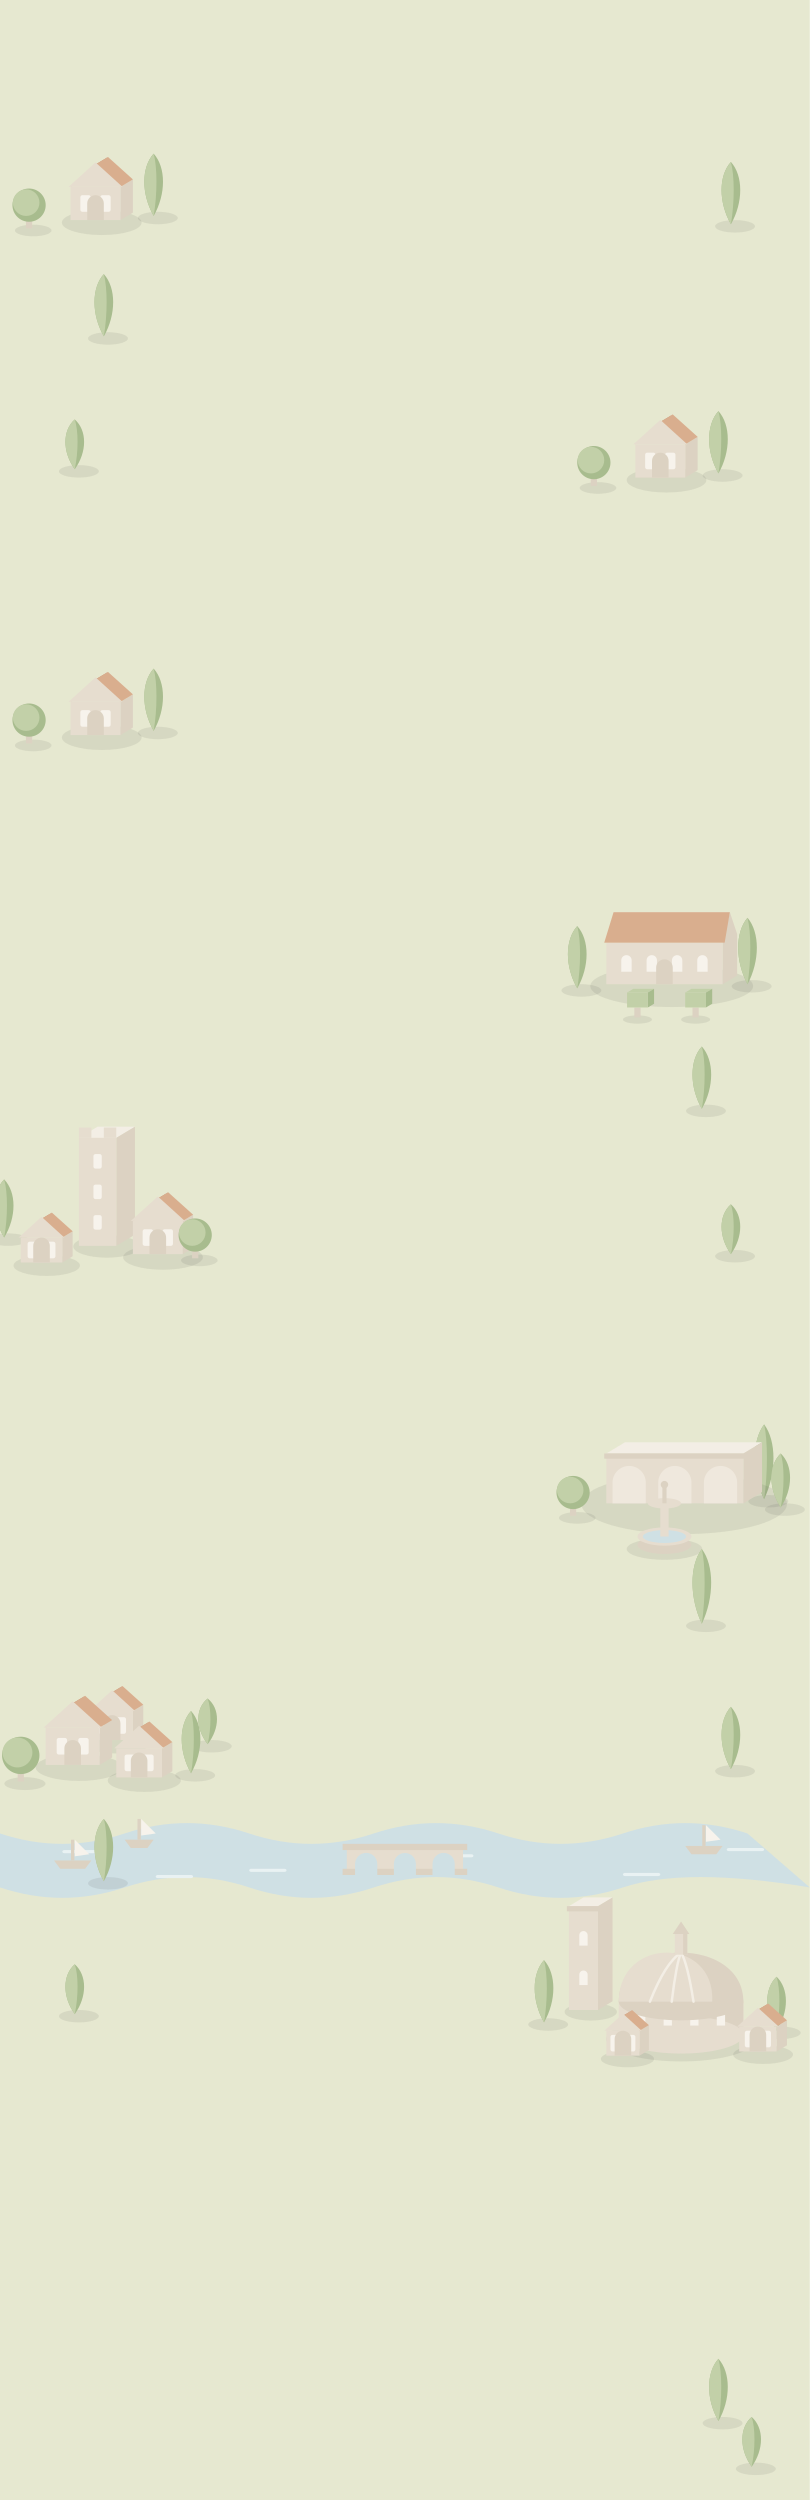
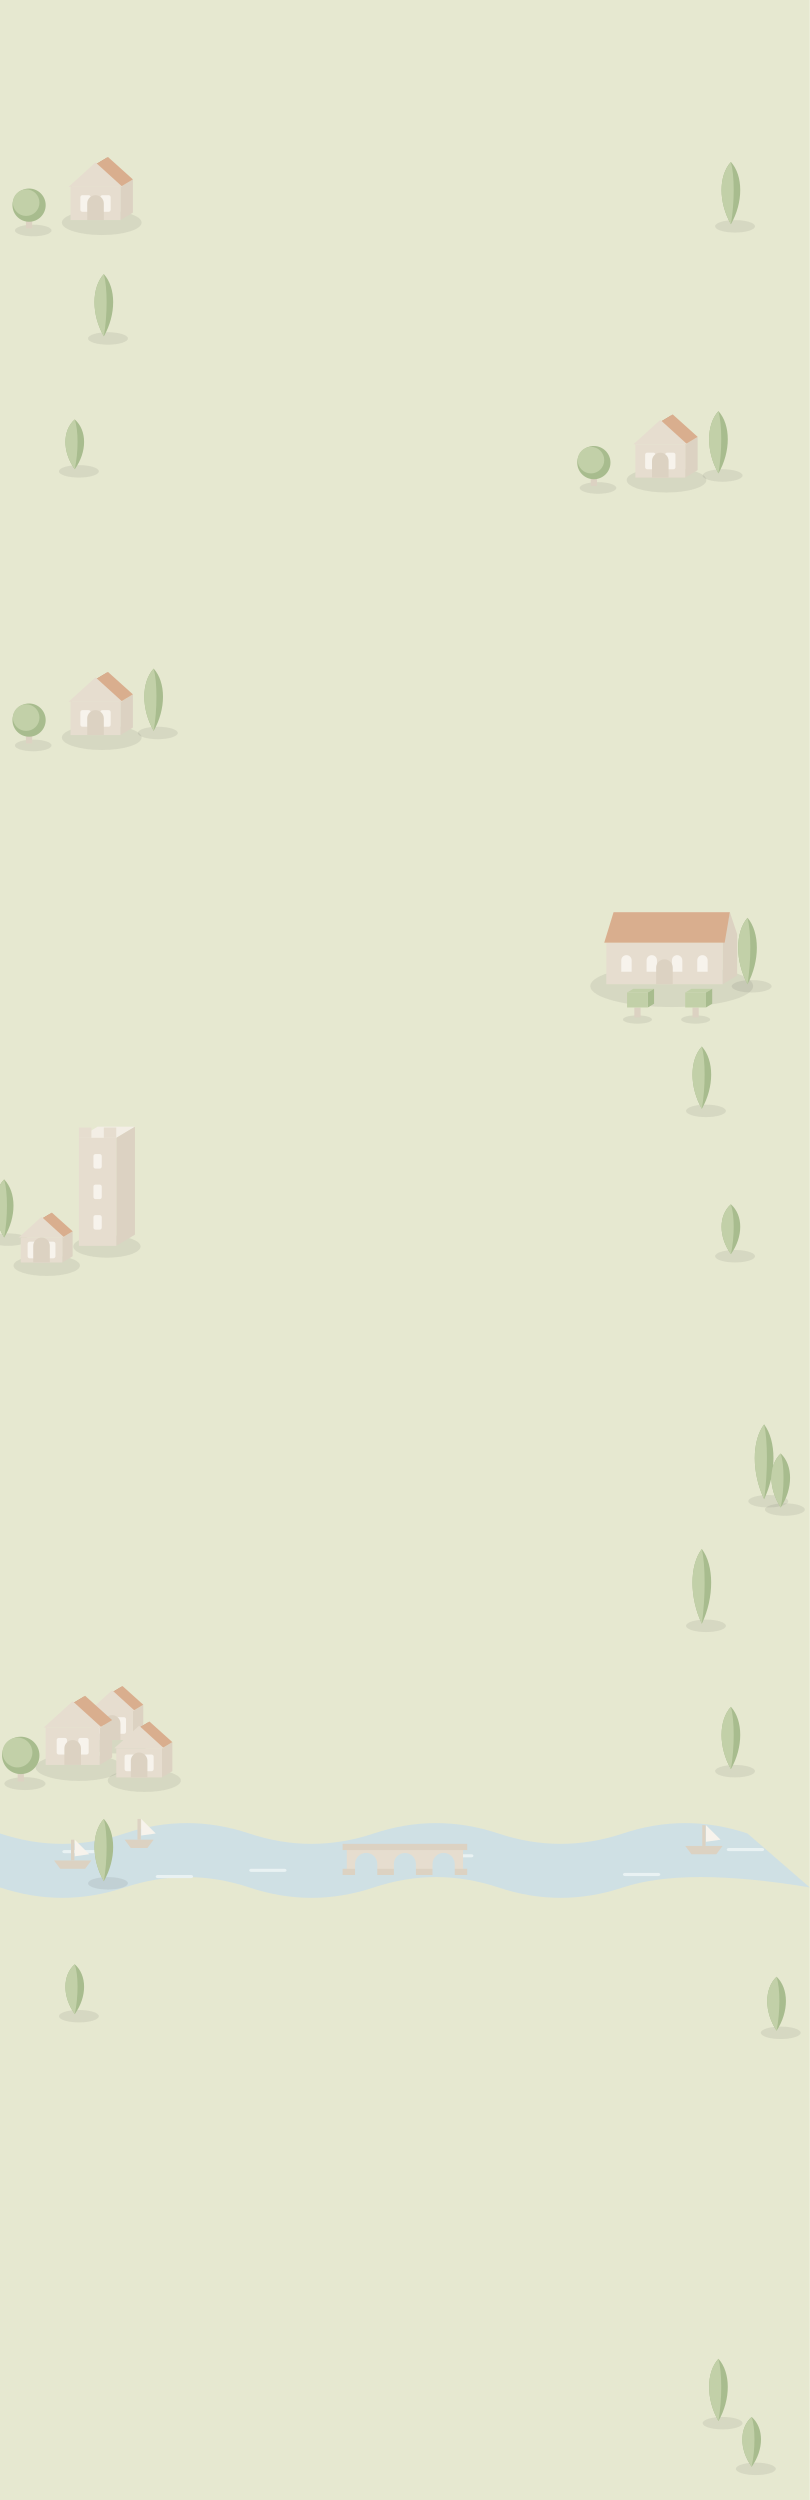
<svg xmlns="http://www.w3.org/2000/svg" viewBox="0 0 390 1204" width="390" height="1204" data-points="128,958 262,834 136,710 266,586 126,462 264,338 134,214 260,90">
  <style>.tint{fill:#e6e8d0}.c0{fill:#efe8dd}.s-c0{stroke:#efe8dd}.c1{fill:#e6ddcf}.s-c1{stroke:#e6ddcf}.c2{fill:#dcd2c2}.s-c2{stroke:#dcd2c2}.c3{fill:#f3eee5}.s-c3{stroke:#f3eee5}.c4{fill:#f7f3ec}.s-c4{stroke:#f7f3ec}.c5{fill:#d9ae8e}.s-c5{stroke:#d9ae8e}.c6{fill:#c8957a}.s-c6{stroke:#c8957a}.c7{fill:#cdc9d2}.s-c7{stroke:#cdc9d2}.c8{fill:#b6b1bd}.s-c8{stroke:#b6b1bd}.c9{fill:#c2d0a8}.s-c9{stroke:#c2d0a8}.c10{fill:#a8bc8e}.s-c10{stroke:#a8bc8e}.c11{fill:#cfe0e4}.s-c11{stroke:#cfe0e4}.c12{fill:#e9f2f3}.s-c12{stroke:#e9f2f3}.c13{fill:rgba(35, 32, 28, .08)}.s-c13{stroke:rgba(35, 32, 28, .08)}.c14{fill:#e9b97c}.s-c14{stroke:#e9b97c}.c15{fill:#e6d9b8}.s-c15{stroke:#e6d9b8}.c16{fill:#d9c9a3}.s-c16{stroke:#d9c9a3}.c17{fill:#e3d8ac}.s-c17{stroke:#e3d8ac}.c18{fill:#d4c694}.s-c18{stroke:#d4c694}.c19{fill:#e9dba0}.s-c19{stroke:#e9dba0}.c20{fill:#d9c884}.s-c20{stroke:#d9c884}.c21{fill:#e2c25e}.s-c21{stroke:#e2c25e}.c22{fill:#ebd38a}.s-c22{stroke:#ebd38a}.c23{fill:#e7c98a}.s-c23{stroke:#e7c98a}@media(prefers-color-scheme:dark){.tint{fill:#23251b}.c0{fill:#2c2721}.s-c0{stroke:#2c2721}.c1{fill:#373129}.s-c1{stroke:#373129}.c2{fill:#2d2823}.s-c2{stroke:#2d2823}.c3{fill:#433c33}.s-c3{stroke:#433c33}.c4{fill:#8b7146}.s-c4{stroke:#8b7146}.c5{fill:#5c4136}.s-c5{stroke:#5c4136}.c6{fill:#4b342b}.s-c6{stroke:#4b342b}.c7{fill:#3c3b42}.s-c7{stroke:#3c3b42}.c8{fill:#2f2e35}.s-c8{stroke:#2f2e35}.c9{fill:#3f4b34}.s-c9{stroke:#3f4b34}.c10{fill:#33402a}.s-c10{stroke:#33402a}.c11{fill:#2a3a40}.s-c11{stroke:#2a3a40}.c12{fill:#354850}.s-c12{stroke:#354850}.c13{fill:rgba(0, 0, 0, .28)}.s-c13{stroke:rgba(0, 0, 0, .28)}.c14{fill:#8c6a44}.s-c14{stroke:#8c6a44}.c15{fill:#58492f}.s-c15{stroke:#58492f}.c16{fill:#4a3d28}.s-c16{stroke:#4a3d28}.c17{fill:#4a4430}.s-c17{stroke:#4a4430}.c18{fill:#403a27}.s-c18{stroke:#403a27}.c19{fill:#55502f}.s-c19{stroke:#55502f}.c20{fill:#4a4528}.s-c20{stroke:#4a4528}.c21{fill:#8f7430}.s-c21{stroke:#8f7430}.c22{fill:#a3863c}.s-c22{stroke:#a3863c}.c23{fill:#7a6236}.s-c23{stroke:#7a6236}}</style>
  <rect x="0" y="0" width="390" height="1204" class="tint" />
-   <ellipse cx="76" cy="105" rx="9.6" ry="3" class="c13" />
-   <path d="M74 104C68 93.5 68 80.6 74 74C80 80.6 80 93.5 74 104Z" class="c10" />
-   <path d="M74 104C68 93.5 68 80.6 74 74C75.8 80.6 75.8 93.5 74 104Z" class="c9" />
  <ellipse cx="49" cy="107.2" rx="19.2" ry="6" class="c13" />
  <path d="M46 79.2 L34 90 L40 86.4 L52 75.6Z" class="c6" />
  <path d="M58 106 L58 90 L64 86.4 L64 102.4Z" class="c2" />
  <path d="M46 79.2 L58 90 L64 86.4 L52 75.6Z" class="c5" />
  <rect x="34" y="90" width="24" height="16" class="c1" />
  <path d="M33 90 L46 78.2 L59 90Z" class="c1" />
  <rect x="38.7" y="94" width="5" height="8" class="c4" rx="1" />
  <rect x="48.3" y="94" width="5" height="8" class="c4" rx="1" />
  <path d="M42 106V98a4 4 0 0 1 8 0V106Z" class="c2" />
  <ellipse cx="354" cy="109" rx="9.6" ry="3" class="c13" />
  <path d="M352 108C346 97.5 346 84.6 352 78C358 84.6 358 97.5 352 108Z" class="c10" />
  <path d="M352 108C346 97.5 346 84.6 352 78C353.8 84.6 353.8 97.5 352 108Z" class="c9" />
  <ellipse cx="16" cy="111" rx="8.8" ry="2.8" class="c13" />
  <rect x="12.5" y="102.8" width="3" height="7.2" class="c2" />
  <circle cx="14" cy="98.8" r="8" class="c10" />
  <circle cx="12.6" cy="97.6" r="6.4" class="c9" />
  <ellipse cx="52" cy="163" rx="9.6" ry="3" class="c13" />
  <path d="M50 162C44 151.5 44 138.6 50 132C56 138.6 56 151.5 50 162Z" class="c10" />
  <path d="M50 162C44 151.5 44 138.6 50 132C51.8 138.6 51.8 151.5 50 162Z" class="c9" />
  <ellipse cx="38" cy="227" rx="9.6" ry="3" class="c13" />
  <path d="M36 226C30 217.6 30 207.3 36 202C42 207.3 42 217.6 36 226Z" class="c10" />
  <path d="M36 226C30 217.6 30 207.3 36 202C37.8 207.3 37.8 217.6 36 226Z" class="c9" />
  <ellipse cx="348" cy="229" rx="9.6" ry="3" class="c13" />
  <path d="M346 228C340 217.5 340 204.6 346 198C352 204.6 352 217.5 346 228Z" class="c10" />
  <path d="M346 228C340 217.5 340 204.6 346 198C347.8 204.6 347.8 217.5 346 228Z" class="c9" />
  <ellipse cx="321" cy="231.2" rx="19.2" ry="6" class="c13" />
  <path d="M318 203.2 L306 214 L312 210.4 L324 199.6Z" class="c6" />
  <path d="M330 230 L330 214 L336 210.4 L336 226.4Z" class="c2" />
  <path d="M318 203.2 L330 214 L336 210.4 L324 199.6Z" class="c5" />
  <rect x="306" y="214" width="24" height="16" class="c1" />
  <path d="M305 214 L318 202.2 L331 214Z" class="c1" />
  <rect x="310.7" y="218" width="5" height="8" class="c4" rx="1" />
  <rect x="320.3" y="218" width="5" height="8" class="c4" rx="1" />
  <path d="M314 230V222a4 4 0 0 1 8 0V230Z" class="c2" />
  <ellipse cx="288" cy="235" rx="8.8" ry="2.8" class="c13" />
  <rect x="284.5" y="226.8" width="3" height="7.2" class="c2" />
  <circle cx="286" cy="222.8" r="8" class="c10" />
  <circle cx="284.6" cy="221.6" r="6.4" class="c9" />
  <ellipse cx="76" cy="353" rx="9.6" ry="3" class="c13" />
  <path d="M74 352C68 341.5 68 328.6 74 322C80 328.6 80 341.5 74 352Z" class="c10" />
  <path d="M74 352C68 341.5 68 328.6 74 322C75.8 328.6 75.8 341.5 74 352Z" class="c9" />
  <ellipse cx="49" cy="355.2" rx="19.2" ry="6" class="c13" />
  <path d="M46 327.2 L34 338 L40 334.4 L52 323.6Z" class="c6" />
  <path d="M58 354 L58 338 L64 334.4 L64 350.4Z" class="c2" />
  <path d="M46 327.2 L58 338 L64 334.4 L52 323.6Z" class="c5" />
  <rect x="34" y="338" width="24" height="16" class="c1" />
  <path d="M33 338 L46 326.2 L59 338Z" class="c1" />
  <rect x="38.7" y="342" width="5" height="8" class="c4" rx="1" />
  <rect x="48.3" y="342" width="5" height="8" class="c4" rx="1" />
  <path d="M42 354V346a4 4 0 0 1 8 0V354Z" class="c2" />
  <ellipse cx="16" cy="359" rx="8.8" ry="2.8" class="c13" />
  <rect x="12.5" y="350.8" width="3" height="7.2" class="c2" />
  <circle cx="14" cy="346.8" r="8" class="c10" />
  <circle cx="12.6" cy="345.6" r="6.4" class="c9" />
  <ellipse cx="323.5" cy="474.9" rx="39.2" ry="10.1" class="c13" />
  <path d="M348 474 L348 454 L351.5 439.3 L355 449.8 L355 469.8Z" class="c2" />
  <rect x="292" y="454" width="56" height="20" class="c1" />
  <path d="M291 454 L349 454 L351.5 439.3 L295.5 439.3Z" class="c5" />
  <path d="M299.2 468V462.5a2.5 2.5 0 0 1 5 0V468Z" class="c4" />
  <path d="M311.4 468V462.5a2.5 2.5 0 0 1 5 0V468Z" class="c4" />
  <path d="M323.6 468V462.5a2.5 2.5 0 0 1 5 0V468Z" class="c4" />
  <path d="M335.8 468V462.5a2.5 2.5 0 0 1 5 0V468Z" class="c4" />
  <path d="M316 474V466a4 4 0 0 1 8 0V474Z" class="c2" />
  <ellipse cx="362" cy="475" rx="9.6" ry="3" class="c13" />
  <path d="M360 474C354 462.8 354 449 360 442C366 449 366 462.8 360 474Z" class="c10" />
  <path d="M360 474C354 462.8 354 449 360 442C361.8 449 361.8 462.8 360 474Z" class="c9" />
-   <ellipse cx="280" cy="477" rx="9.6" ry="3" class="c13" />
-   <path d="M278 476C272 465.5 272 452.6 278 446C284 452.6 284 465.5 278 476Z" class="c10" />
-   <path d="M278 476C272 465.5 272 452.6 278 446C279.8 452.6 279.8 465.5 278 476Z" class="c9" />
  <ellipse cx="307" cy="491" rx="7" ry="2" class="c13" />
  <rect x="305.5" y="485.2" width="3" height="4.8" class="c2" />
  <path d="M302 478 L312 478 L315 476.2 L305 476.2Z" class="c9" />
  <path d="M312 485.2 L312 478 L315 476.2 L315 483.4Z" class="c10" />
  <rect x="302" y="478" width="10" height="7.2" class="c9" />
  <ellipse cx="335" cy="491" rx="7" ry="2" class="c13" />
  <rect x="333.5" y="485.2" width="3" height="4.8" class="c2" />
  <path d="M330 478 L340 478 L343 476.2 L333 476.2Z" class="c9" />
  <path d="M340 485.2 L340 478 L343 476.2 L343 483.4Z" class="c10" />
  <rect x="330" y="478" width="10" height="7.2" class="c9" />
  <ellipse cx="340" cy="535" rx="9.6" ry="3" class="c13" />
  <path d="M338 534C332 523.5 332 510.6 338 504C344 510.6 344 523.5 338 534Z" class="c10" />
  <path d="M338 534C332 523.5 332 510.6 338 504C339.8 510.6 339.8 523.5 338 534Z" class="c9" />
  <ellipse cx="4" cy="597" rx="9.6" ry="3" class="c13" />
  <path d="M2 596C-4 586.2 -4 574.2 2 568C8 574.2 8 586.2 2 596Z" class="c10" />
  <path d="M2 596C-4 586.2 -4 574.2 2 568C3.8 574.2 3.8 586.2 2 596Z" class="c9" />
  <ellipse cx="51.5" cy="600.3" rx="16.2" ry="5.4" class="c13" />
  <path d="M38 548 L56 548 L65 542.6 L47 542.6Z" class="c3" />
  <path d="M56 600 L56 548 L65 542.6 L65 594.6Z" class="c2" />
  <rect x="38" y="548" width="18" height="52" class="c1" />
  <rect x="45" y="555.8" width="4" height="7" class="c4" rx="1" />
  <rect x="45" y="570.5" width="4" height="7" class="c4" rx="1" />
  <rect x="45" y="585.2" width="4" height="7" class="c4" rx="1" />
  <rect x="38" y="543" width="6" height="5" class="c1" />
  <rect x="50" y="543" width="6" height="5" class="c1" />
-   <ellipse cx="78.5" cy="605.5" rx="19.2" ry="6" class="c13" />
-   <path d="M76 577.2 L64 588 L69 585 L81 574.2Z" class="c6" />
-   <path d="M88 604 L88 588 L93 585 L93 601Z" class="c2" />
-   <path d="M76 577.2 L88 588 L93 585 L81 574.2Z" class="c5" />
-   <rect x="64" y="588" width="24" height="16" class="c1" />
-   <path d="M63 588 L76 576.2 L89 588Z" class="c1" />
-   <rect x="68.7" y="592" width="5" height="8" class="c4" rx="1" />
-   <rect x="78.3" y="592" width="5" height="8" class="c4" rx="1" />
-   <path d="M72 604V596a4 4 0 0 1 8 0V604Z" class="c2" />
  <ellipse cx="354" cy="605" rx="9.6" ry="3" class="c13" />
  <path d="M352 604C346 595.6 346 585.3 352 580C358 585.3 358 595.6 352 604Z" class="c10" />
  <path d="M352 604C346 595.6 346 585.3 352 580C353.8 585.3 353.8 595.6 352 604Z" class="c9" />
-   <ellipse cx="96" cy="607" rx="8.8" ry="2.8" class="c13" />
-   <rect x="92.5" y="598.8" width="3" height="7.2" class="c2" />
-   <circle cx="94" cy="594.8" r="8" class="c10" />
-   <circle cx="92.6" cy="593.6" r="6.4" class="c9" />
  <ellipse cx="22.5" cy="609.5" rx="16" ry="5" class="c13" />
  <path d="M20 587 L10 596 L15 593 L25 584Z" class="c6" />
  <path d="M30 608 L30 596 L35 593 L35 605Z" class="c2" />
  <path d="M20 587 L30 596 L35 593 L25 584Z" class="c5" />
  <rect x="10" y="596" width="20" height="12" class="c1" />
  <path d="M9 596 L20 586 L31 596Z" class="c1" />
  <rect x="13.3" y="598" width="5" height="8" class="c4" rx="1" />
  <rect x="21.7" y="598" width="5" height="8" class="c4" rx="1" />
  <path d="M16 608V600a4 4 0 0 1 8 0V608Z" class="c2" />
  <path d="M0 883Q30 893 60 883Q90 873 120 883Q150 893 180 883Q210 873 240 883Q270 893 300 883Q330 873 360 883L390 909Q330 899 300 909Q270 919 240 909Q210 899 180 909Q150 919 120 909Q90 899 60 909Q30 919 0 909Z" class="c11" />
  <rect x="30" y="891" width="18" height="1.5" class="c12" rx="1" />
  <rect x="120" y="900" width="18" height="1.5" class="c12" rx="1" />
  <rect x="210" y="893" width="18" height="1.5" class="c12" rx="1" />
  <rect x="300" y="902" width="18" height="1.5" class="c12" rx="1" />
  <rect x="350" y="890" width="18" height="1.5" class="c12" rx="1" />
  <rect x="75" y="903" width="18" height="1.5" class="c12" rx="1" />
  <ellipse cx="370" cy="723" rx="9.6" ry="3" class="c13" />
  <path d="M368 722C362 709.4 362 693.9 368 686C374 693.9 374 709.4 368 722Z" class="c10" />
  <path d="M368 722C362 709.4 362 693.9 368 686C369.8 693.9 369.8 709.4 368 722Z" class="c9" />
-   <ellipse cx="329.5" cy="724.3" rx="49.5" ry="14.5" class="c13" />
-   <path d="M292 700 L358 700 L367 694.6 L301 694.6Z" class="c3" />
-   <path d="M358 724 L358 700 L367 694.6 L367 718.6Z" class="c2" />
-   <rect x="292" y="700" width="66" height="24" class="c1" />
-   <rect x="291" y="700" width="68" height="2.5" class="c2" />
-   <path d="M295 724V714A8 8 0 0 1 311 714V724Z" class="c0" />
-   <path d="M317 724V714A8 8 0 0 1 333 714V724Z" class="c0" />
-   <path d="M339 724V714A8 8 0 0 1 355 714V724Z" class="c0" />
  <ellipse cx="378" cy="727" rx="9.6" ry="3" class="c13" />
  <path d="M376 726C370 716.9 370 705.7 376 700C382 705.7 382 716.9 376 726Z" class="c10" />
  <path d="M376 726C370 716.9 370 705.7 376 700C377.8 705.7 377.8 716.9 376 726Z" class="c9" />
-   <ellipse cx="278" cy="731" rx="8.8" ry="2.8" class="c13" />
-   <rect x="274.5" y="722.8" width="3" height="7.2" class="c2" />
-   <circle cx="276" cy="718.8" r="8" class="c10" />
-   <circle cx="274.6" cy="717.6" r="6.4" class="c9" />
-   <ellipse cx="320" cy="746" rx="18.2" ry="5.2" class="c13" />
-   <ellipse cx="320" cy="744" rx="13" ry="4.4" class="c2" />
-   <ellipse cx="320" cy="740" rx="13" ry="4.4" class="c1" />
-   <ellipse cx="320" cy="740" rx="10.4" ry="3.1" class="c11" />
-   <rect x="318" y="724" width="4" height="16" class="c1" />
-   <ellipse cx="320" cy="724" rx="8" ry="2.5" class="c1" />
-   <rect x="319" y="716" width="2" height="8" class="c2" />
-   <circle cx="320" cy="715" r="1.8" class="c2" />
  <ellipse cx="340" cy="783" rx="9.6" ry="3" class="c13" />
  <path d="M338 782C332 769.4 332 753.9 338 746C344 753.9 344 769.4 338 782Z" class="c10" />
  <path d="M338 782C332 769.4 332 753.9 338 746C339.8 753.9 339.8 769.4 338 782Z" class="c9" />
  <ellipse cx="56.5" cy="839.5" rx="16" ry="5" class="c13" />
  <path d="M54 815 L44 824 L49 821 L59 812Z" class="c6" />
  <path d="M64 838 L64 824 L69 821 L69 835Z" class="c2" />
  <path d="M54 815 L64 824 L69 821 L59 812Z" class="c5" />
  <rect x="44" y="824" width="20" height="14" class="c1" />
  <path d="M43 824 L54 814 L65 824Z" class="c1" />
  <rect x="47.3" y="827" width="5" height="8" class="c4" rx="1" />
  <rect x="55.7" y="827" width="5" height="8" class="c4" rx="1" />
  <path d="M50 838V830a4 4 0 0 1 8 0V838Z" class="c2" />
-   <ellipse cx="102" cy="841" rx="9.6" ry="3" class="c13" />
-   <path d="M100 840C94 832.3 94 822.8 100 818C106 822.8 106 832.3 100 840Z" class="c10" />
-   <path d="M100 840C94 832.3 94 822.8 100 818C101.8 822.8 101.8 832.3 100 840Z" class="c9" />
  <ellipse cx="38" cy="851.2" rx="20.8" ry="6.5" class="c13" />
  <path d="M35 820.3 L22 832 L28 828.4 L41 816.7Z" class="c6" />
  <path d="M48 850 L48 832 L54 828.4 L54 846.4Z" class="c2" />
  <path d="M35 820.3 L48 832 L54 828.4 L41 816.7Z" class="c5" />
  <rect x="22" y="832" width="26" height="18" class="c1" />
  <path d="M21 832 L35 819.3 L49 832Z" class="c1" />
  <rect x="27.3" y="837" width="5" height="8" class="c4" rx="1" />
  <rect x="37.7" y="837" width="5" height="8" class="c4" rx="1" />
  <path d="M31 850V842a4 4 0 0 1 8 0V850Z" class="c2" />
  <ellipse cx="354" cy="853" rx="9.6" ry="3" class="c13" />
  <path d="M352 852C346 841.5 346 828.6 352 822C358 828.6 358 841.5 352 852Z" class="c10" />
  <path d="M352 852C346 841.5 346 828.6 352 822C353.8 828.6 353.8 841.5 352 852Z" class="c9" />
-   <ellipse cx="94" cy="855" rx="9.6" ry="3" class="c13" />
-   <path d="M92 854C86 843.5 86 830.6 92 824C98 830.6 98 843.5 92 854Z" class="c10" />
-   <path d="M92 854C86 843.5 86 830.6 92 824C93.8 830.6 93.8 843.5 92 854Z" class="c9" />
  <ellipse cx="69.5" cy="857.5" rx="17.6" ry="5.5" class="c13" />
  <path d="M67 832.1 L56 842 L61 839 L72 829.1Z" class="c6" />
  <path d="M78 856 L78 842 L83 839 L83 853Z" class="c2" />
  <path d="M67 832.1 L78 842 L83 839 L72 829.1Z" class="c5" />
  <rect x="56" y="842" width="22" height="14" class="c1" />
  <path d="M55 842 L67 831.1 L79 842Z" class="c1" />
  <rect x="60" y="845" width="5" height="8" class="c4" rx="1" />
  <rect x="69" y="845" width="5" height="8" class="c4" rx="1" />
  <path d="M63 856V848a4 4 0 0 1 8 0V856Z" class="c2" />
  <ellipse cx="12" cy="859" rx="9.9" ry="3.1" class="c13" />
  <rect x="8.5" y="849.9" width="3" height="8.1" class="c2" />
  <circle cx="10" cy="845.4" r="9" class="c10" />
  <circle cx="8.4" cy="844" r="7.2" class="c9" />
  <path d="M60 886 L63 890 L71 890 L74 886Z" class="c2" />
  <rect x="66.2" y="876" width="1.6" height="10" class="c2" />
  <path d="M68 876 L75 883 L68 884Z" class="c4" />
  <path d="M330 889 L333 893 L345 893 L348 889Z" class="c2" />
  <rect x="338.2" y="879" width="1.6" height="10" class="c2" />
  <path d="M340 879 L347 886 L340 887Z" class="c4" />
  <path d="M26 896 L29 900 L41 900 L44 896Z" class="c2" />
  <rect x="34.2" y="886" width="1.6" height="10" class="c2" />
  <path d="M36 886 L43 893 L36 894Z" class="c4" />
  <rect x="167" y="890" width="56" height="12" class="c1" />
  <rect x="165" y="888" width="60" height="3" class="c2" />
  <rect x="165" y="900" width="60" height="3" class="c2" />
  <path d="M171 903V897.7A5.3 5.3 0 0 1 181.7 897.7V903Z" class="c11" />
  <path d="M189.7 903V897.7A5.3 5.3 0 0 1 200.3 897.7V903Z" class="c11" />
  <path d="M208.3 903V897.7A5.3 5.3 0 0 1 219 897.7V903Z" class="c11" />
  <ellipse cx="52" cy="907" rx="9.6" ry="3" class="c13" />
  <path d="M50 906C44 895.5 44 882.6 50 876C56 882.6 56 895.5 50 906Z" class="c10" />
  <path d="M50 906C44 895.5 44 882.6 50 876C51.8 882.6 51.8 895.5 50 906Z" class="c9" />
-   <ellipse cx="284.5" cy="968.9" rx="12.6" ry="4.2" class="c13" />
-   <path d="M274 918 L288 918 L295 913.8 L281 913.8Z" class="c3" />
-   <path d="M288 968 L288 918 L295 913.8 L295 963.8Z" class="c2" />
-   <rect x="274" y="918" width="14" height="50" class="c1" />
-   <path d="M279 937V932a2 2 0 0 1 4 0V937Z" class="c4" />
-   <path d="M279 956V951a2 2 0 0 1 4 0V956Z" class="c4" />
-   <rect x="273" y="918" width="16" height="2.5" class="c2" />
  <ellipse cx="38" cy="971" rx="9.6" ry="3" class="c13" />
  <path d="M36 970C30 961.6 30 951.3 36 946C42 951.3 42 961.6 36 970Z" class="c10" />
  <path d="M36 970C30 961.6 30 951.3 36 946C37.8 951.3 37.8 961.6 36 970Z" class="c9" />
-   <ellipse cx="264" cy="975" rx="9.6" ry="3" class="c13" />
-   <path d="M262 974C256 963.5 256 950.6 262 944C268 950.6 268 963.5 262 974Z" class="c10" />
-   <path d="M262 974C256 963.5 256 950.6 262 944C263.8 950.6 263.8 963.5 262 974Z" class="c9" />
  <ellipse cx="376" cy="979" rx="9.6" ry="3" class="c13" />
  <path d="M374 978C368 968.9 368 957.7 374 952C380 957.7 380 968.9 374 978Z" class="c10" />
  <path d="M374 978C368 968.9 368 957.7 374 952C375.8 957.7 375.8 968.9 374 978Z" class="c9" />
-   <ellipse cx="328" cy="982" rx="36" ry="10.8" class="c13" />
-   <rect x="298" y="964" width="60" height="16" class="c1" />
-   <rect x="341.5" y="964" width="16.5" height="16" class="c2" />
-   <ellipse cx="328" cy="980" rx="30" ry="9" class="c1" />
-   <path d="M306.8 975.5V970.5a2 2 0 0 1 4 0V975.5Z" class="c4" />
-   <path d="M319.6 975.5V970.5a2 2 0 0 1 4 0V975.5Z" class="c4" />
-   <path d="M332.4 975.5V970.5a2 2 0 0 1 4 0V975.5Z" class="c4" />
-   <path d="M345.2 975.5V970.5a2 2 0 0 1 4 0V975.5Z" class="c4" />
-   <ellipse cx="328" cy="964" rx="30" ry="9" class="c2" />
-   <path d="M298 964C298 932.5 358 932.5 358 964Z" class="c2" />
-   <path d="M298 964C298 932.5 344.5 932.5 343 964Z" class="c1" />
-   <path d="M313 964Q320.5 945.1 328 940.4" fill="none" class="s-c3" stroke-width="1.2" stroke-linecap="round" stroke-linejoin="round" />
-   <path d="M323.5 964Q325.8 945.1 328 940.4" fill="none" class="s-c3" stroke-width="1.2" stroke-linecap="round" stroke-linejoin="round" />
-   <path d="M334 964Q331 945.1 328 940.4" fill="none" class="s-c3" stroke-width="1.2" stroke-linecap="round" stroke-linejoin="round" />
-   <rect x="325" y="931.4" width="6" height="10" class="c1" />
-   <rect x="329" y="931.4" width="2" height="10" class="c2" />
-   <path d="M324 931.4 L328 925.4 L332 931.4Z" class="c2" />
-   <ellipse cx="367.5" cy="989.5" rx="14.4" ry="4.5" class="c13" />
-   <path d="M365 967.9 L356 976 L361 973 L370 964.9Z" class="c6" />
-   <path d="M374 988 L374 976 L379 973 L379 985Z" class="c2" />
-   <path d="M365 967.9 L374 976 L379 973 L370 964.9Z" class="c5" />
-   <rect x="356" y="976" width="18" height="12" class="c1" />
-   <path d="M355 976 L365 966.9 L375 976Z" class="c1" />
-   <rect x="358.7" y="978" width="5" height="8" class="c4" rx="1" />
-   <rect x="366.3" y="978" width="5" height="8" class="c4" rx="1" />
-   <path d="M361 988V980a4 4 0 0 1 8 0V988Z" class="c2" />
-   <ellipse cx="302.2" cy="991.6" rx="12.8" ry="4" class="c13" />
-   <path d="M300 970.8 L292 978 L296.5 975.3 L304.5 968.1Z" class="c6" />
-   <path d="M308 990 L308 978 L312.5 975.3 L312.5 987.3Z" class="c2" />
-   <path d="M300 970.8 L308 978 L312.5 975.3 L304.5 968.1Z" class="c5" />
-   <rect x="292" y="978" width="16" height="12" class="c1" />
-   <path d="M291 978 L300 969.8 L309 978Z" class="c1" />
-   <rect x="294" y="980" width="5" height="8" class="c4" rx="1" />
-   <rect x="301" y="980" width="5" height="8" class="c4" rx="1" />
-   <path d="M296 990V982a4 4 0 0 1 8 0V990Z" class="c2" />
  <ellipse cx="348" cy="1167" rx="9.6" ry="3" class="c13" />
  <path d="M346 1166C340 1155.5 340 1142.6 346 1136C352 1142.6 352 1155.5 346 1166Z" class="c10" />
  <path d="M346 1166C340 1155.5 340 1142.6 346 1136C347.8 1142.6 347.8 1155.5 346 1166Z" class="c9" />
  <ellipse cx="364" cy="1189" rx="9.6" ry="3" class="c13" />
  <path d="M362 1188C356 1179.6 356 1169.3 362 1164C368 1169.3 368 1179.6 362 1188Z" class="c10" />
  <path d="M362 1188C356 1179.6 356 1169.3 362 1164C363.8 1169.3 363.8 1179.6 362 1188Z" class="c9" />
</svg>
